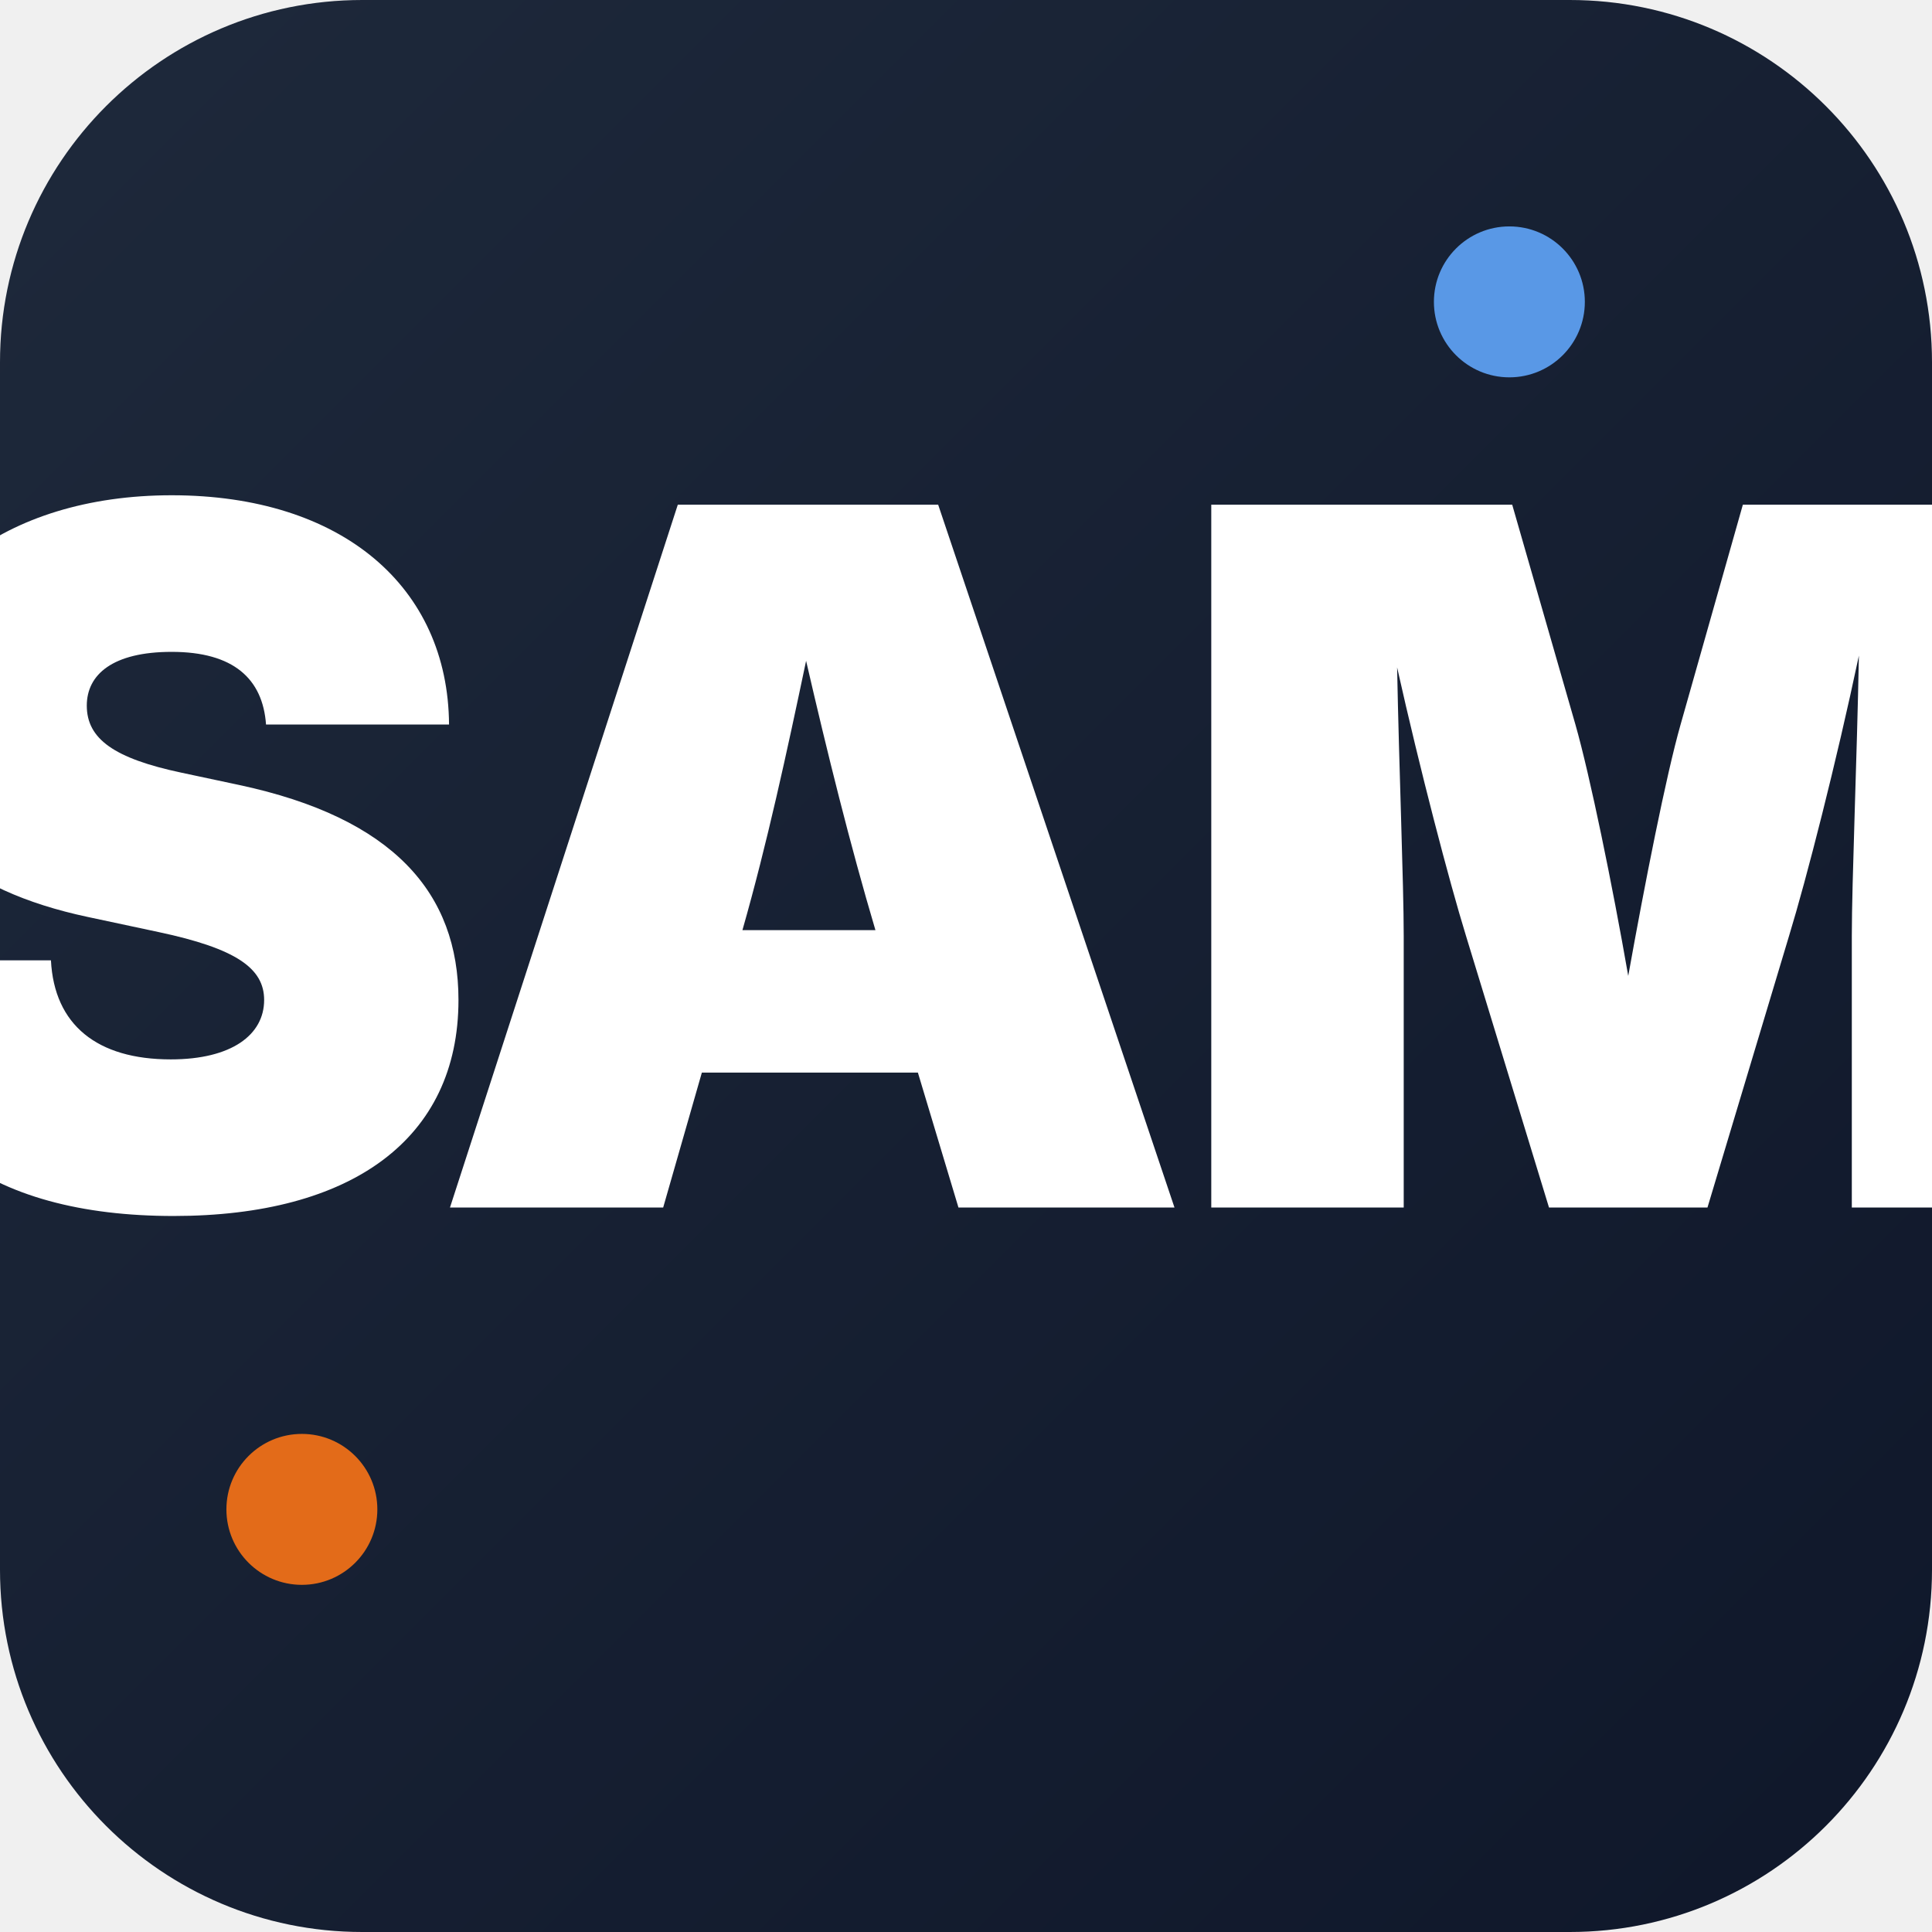
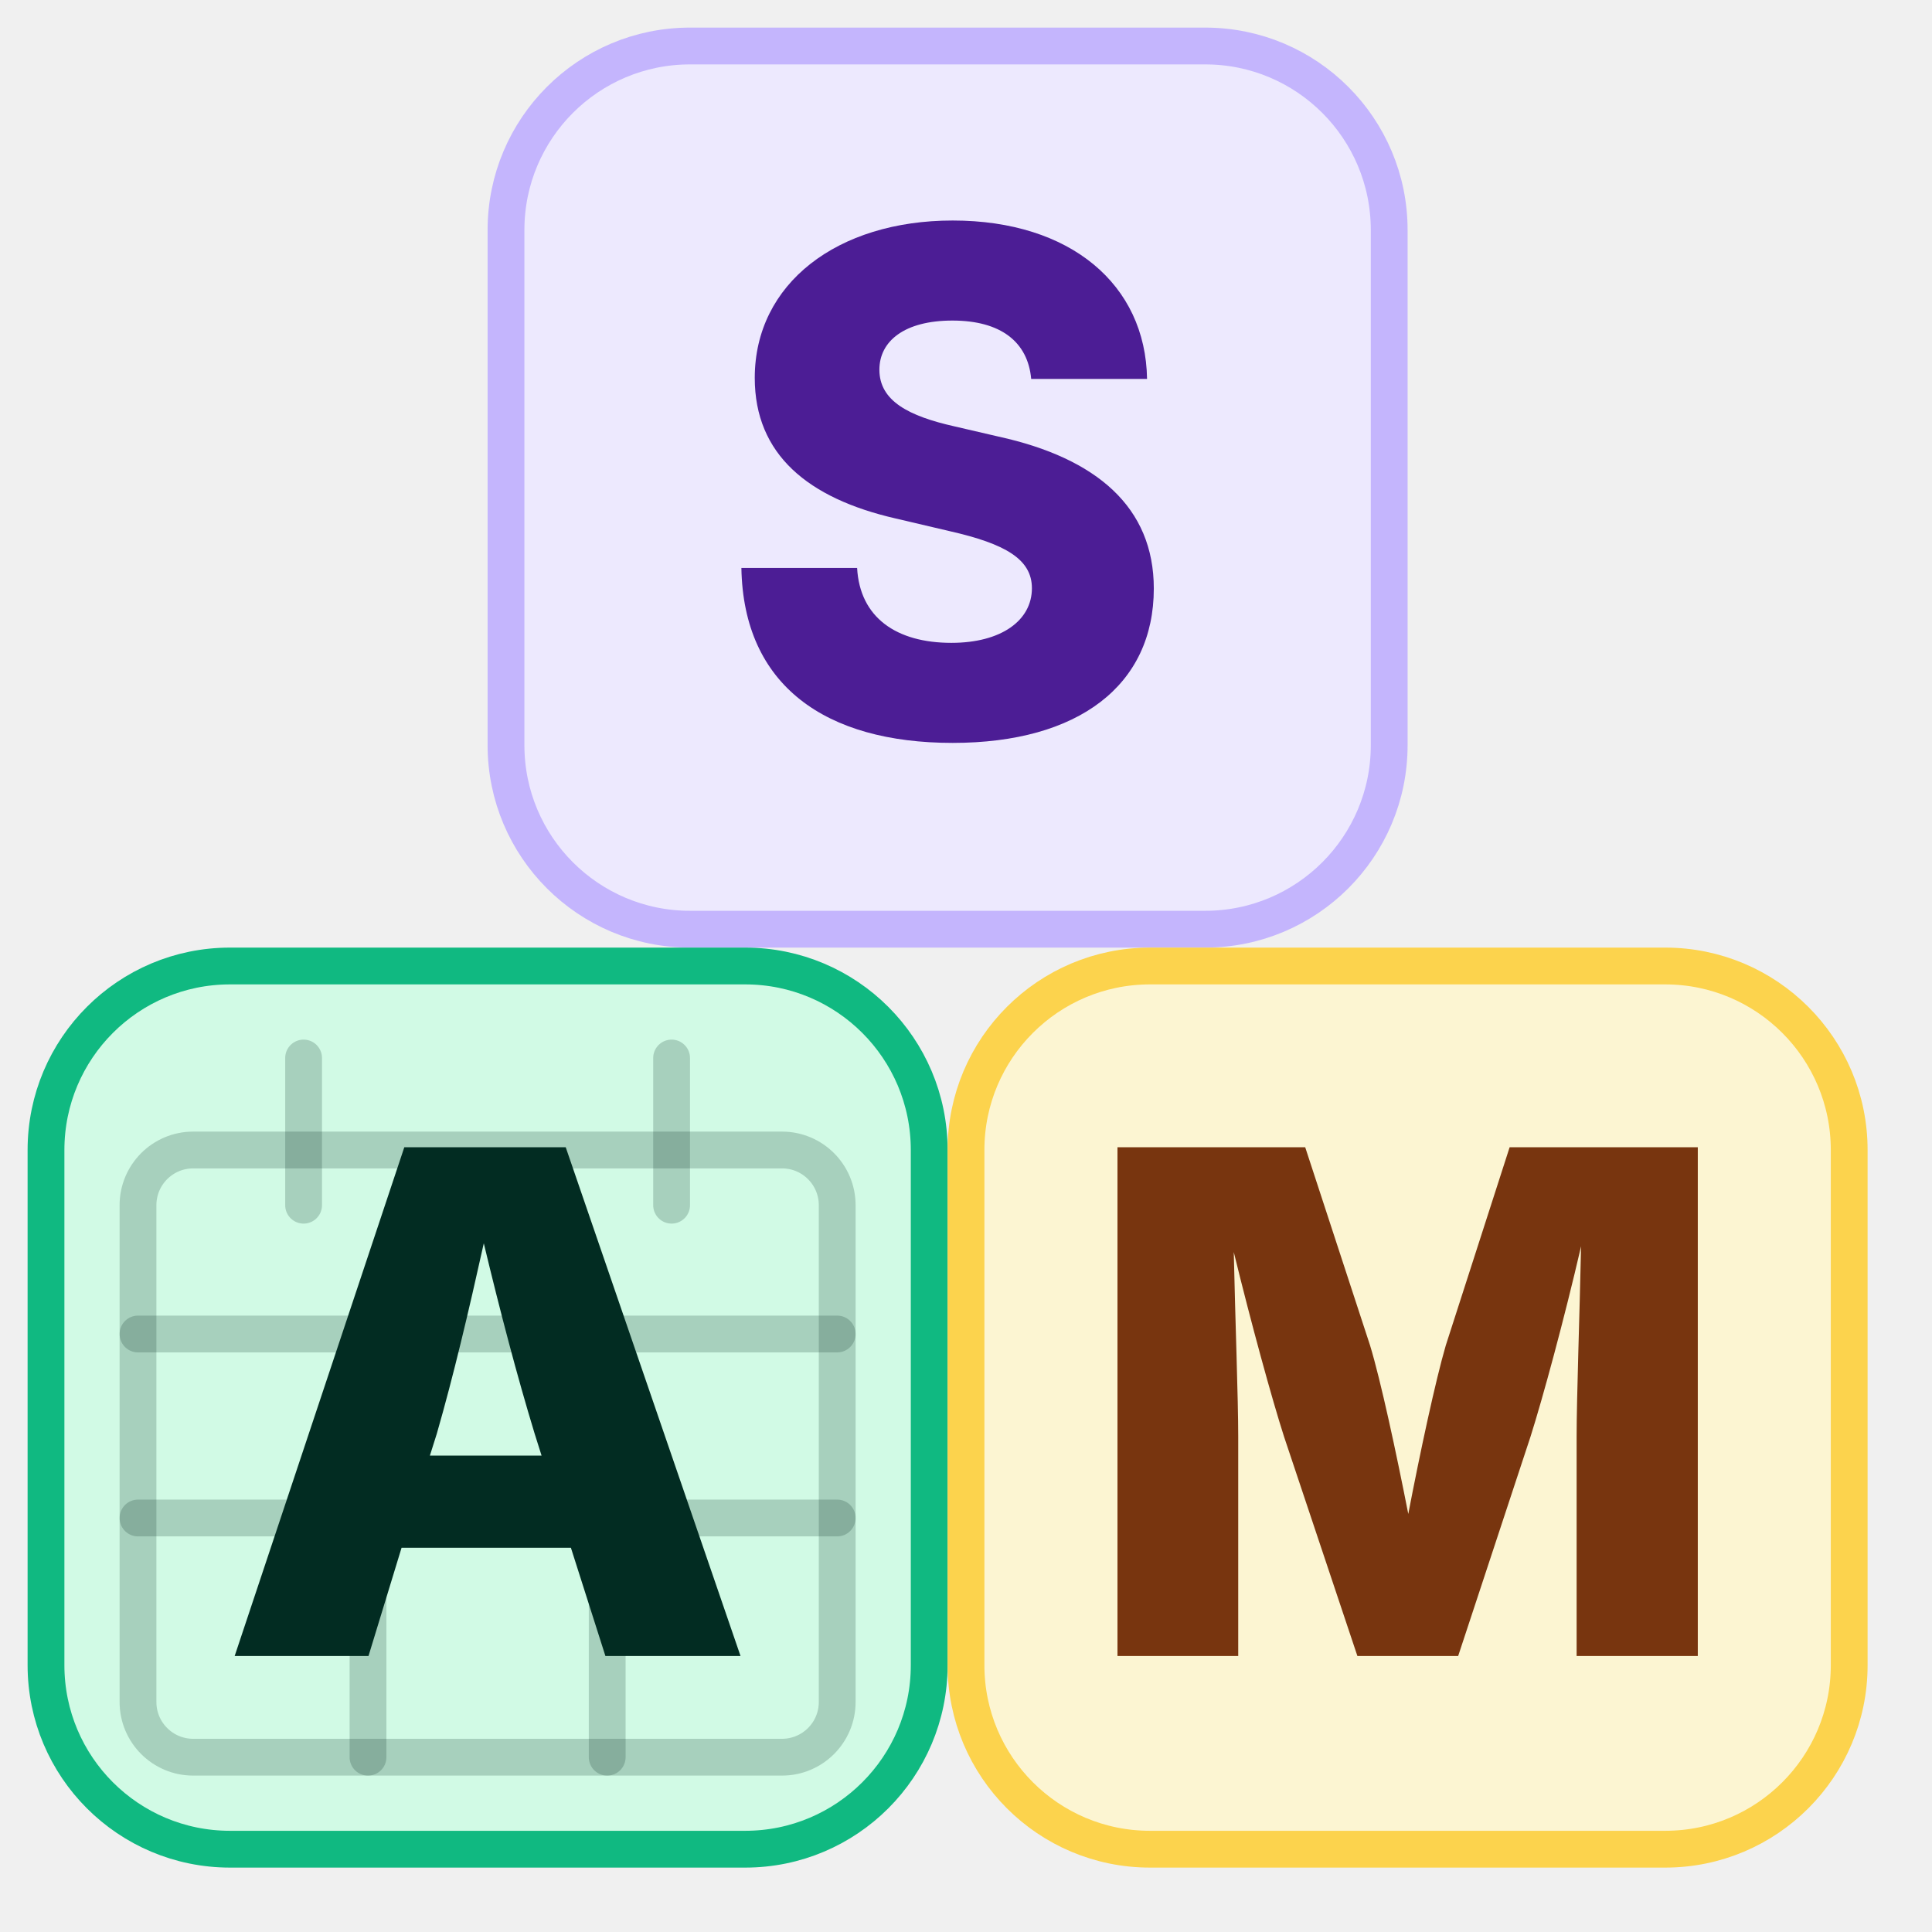
- <svg xmlns="http://www.w3.org/2000/svg" viewBox="0 0 64 64" role="img" aria-label="Semester Activity Manager">
-   <defs>
-     <linearGradient id="samGradient" x1="0" y1="0" x2="1" y2="1">
-       <stop offset="0%" stop-color="#1e293b" />
-       <stop offset="100%" stop-color="#0f172a" />
-     </linearGradient>
-   </defs>
-   <rect x="0" y="0" width="64" height="64" rx="12" fill="url(#samGradient)" />
-   <g font-family="system-ui, -apple-system, sans-serif" font-weight="900" font-size="32" fill="white" letter-spacing="-1" text-anchor="middle">
-     <text x="32" y="40">SAM</text>
+ <svg xmlns="http://www.w3.org/2000/svg" viewBox="0 0 210 210" role="img" aria-label="SAM Logo">
+   <style>
+     .s-bg { fill: #ede9fe; stroke: #c4b5fd; stroke-width: 4; }
+     .s-text { fill: #4c1d95; }
+     .a-bg { fill: #d1fae5; stroke: #10b981; stroke-width: 4; }
+     .a-icon { stroke: rgba(2, 44, 34, 0.2); stroke-width: 4; stroke-linecap: round; stroke-linejoin: round; fill: none; }
+     .a-text { fill: #022c22; }
+     .m-bg { fill: #fcf5d2; stroke: #fcd34d; stroke-width: 4; }
+     .m-text { fill: #78350f; }
+ 
+     @media (prefers-color-scheme: dark) {
+       .s-bg { fill: #432C6A; stroke: rgba(167, 139, 250, 0.6); }
+       .s-text { fill: #ede9fe; }
+       .a-bg { fill: #065f46; stroke: #34d399; }
+       .a-icon { stroke: rgba(209, 250, 229, 0.2); }
+       .a-text { fill: #d1fae5; }
+       .m-bg { fill: #663C22; stroke: rgba(251, 191, 36, 0.6); }
+       .m-text { fill: #fef3c7; }
+     }
+     
+     text {
+       font-family: system-ui, -apple-system, sans-serif;
+       font-size: 76px;
+       font-weight: 800;
+       text-anchor: middle;
+     }
+   </style>
+   <g transform="translate(55, 5)">
+     <rect width="96" height="96" rx="20" class="s-bg" />
+     <text x="48" y="75" class="s-text">S</text>
  </g>
-   <circle cx="50" cy="10" r="2.5" fill="#60a5fa" opacity="0.9" />
-   <circle cx="10" cy="50" r="2.5" fill="#f97316" opacity="0.9" />
+   <g transform="translate(5, 105)">
+     <rect width="96" height="96" rx="20" class="a-bg" />
+     <g class="a-icon">
+       <rect x="10" y="20" width="76" height="66" rx="6" />
+       <path d="M28 10v16M68 10v16" />
+       <path d="M10 40h76" />
+       <path d="M35 40v46M61 40v46" />
+       <path d="M10 60h76" />
+     </g>
+     <text x="48" y="75" class="a-text">A</text>
+   </g>
+   <g transform="translate(105, 105)">
+     <rect width="96" height="96" rx="20" class="m-bg" />
+     <text x="48" y="75" class="m-text">M</text>
+   </g>
</svg>
